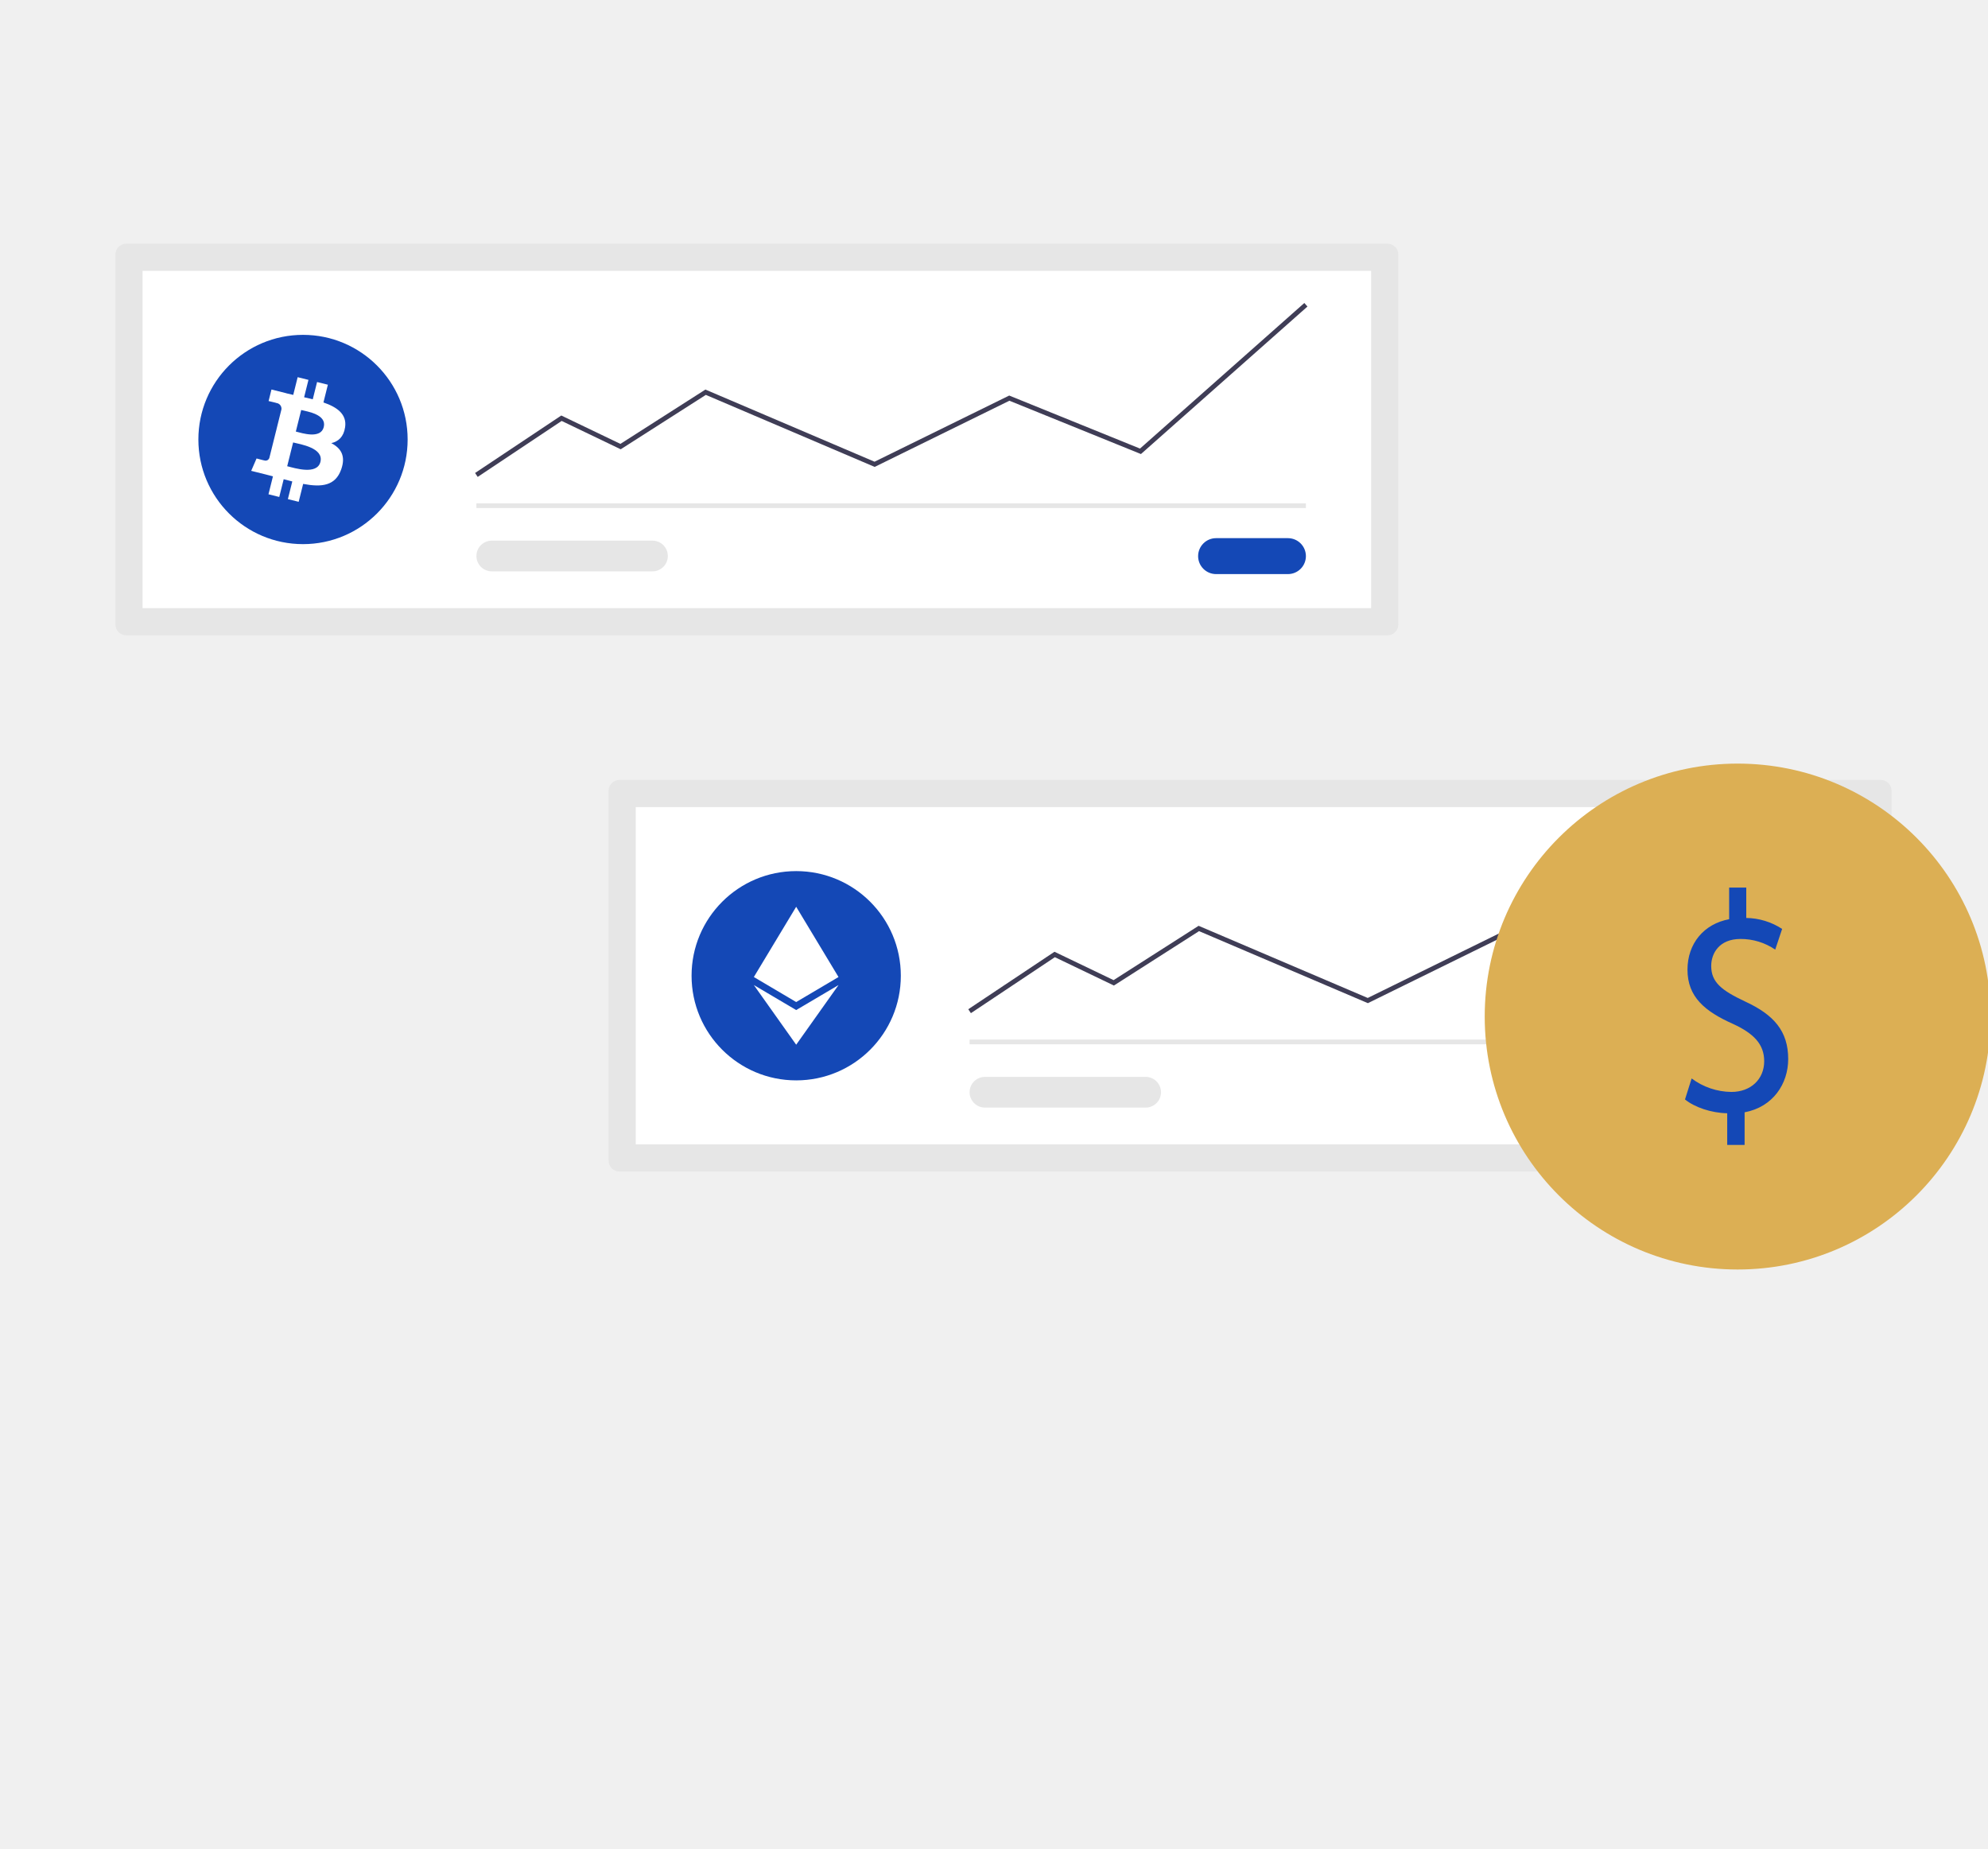
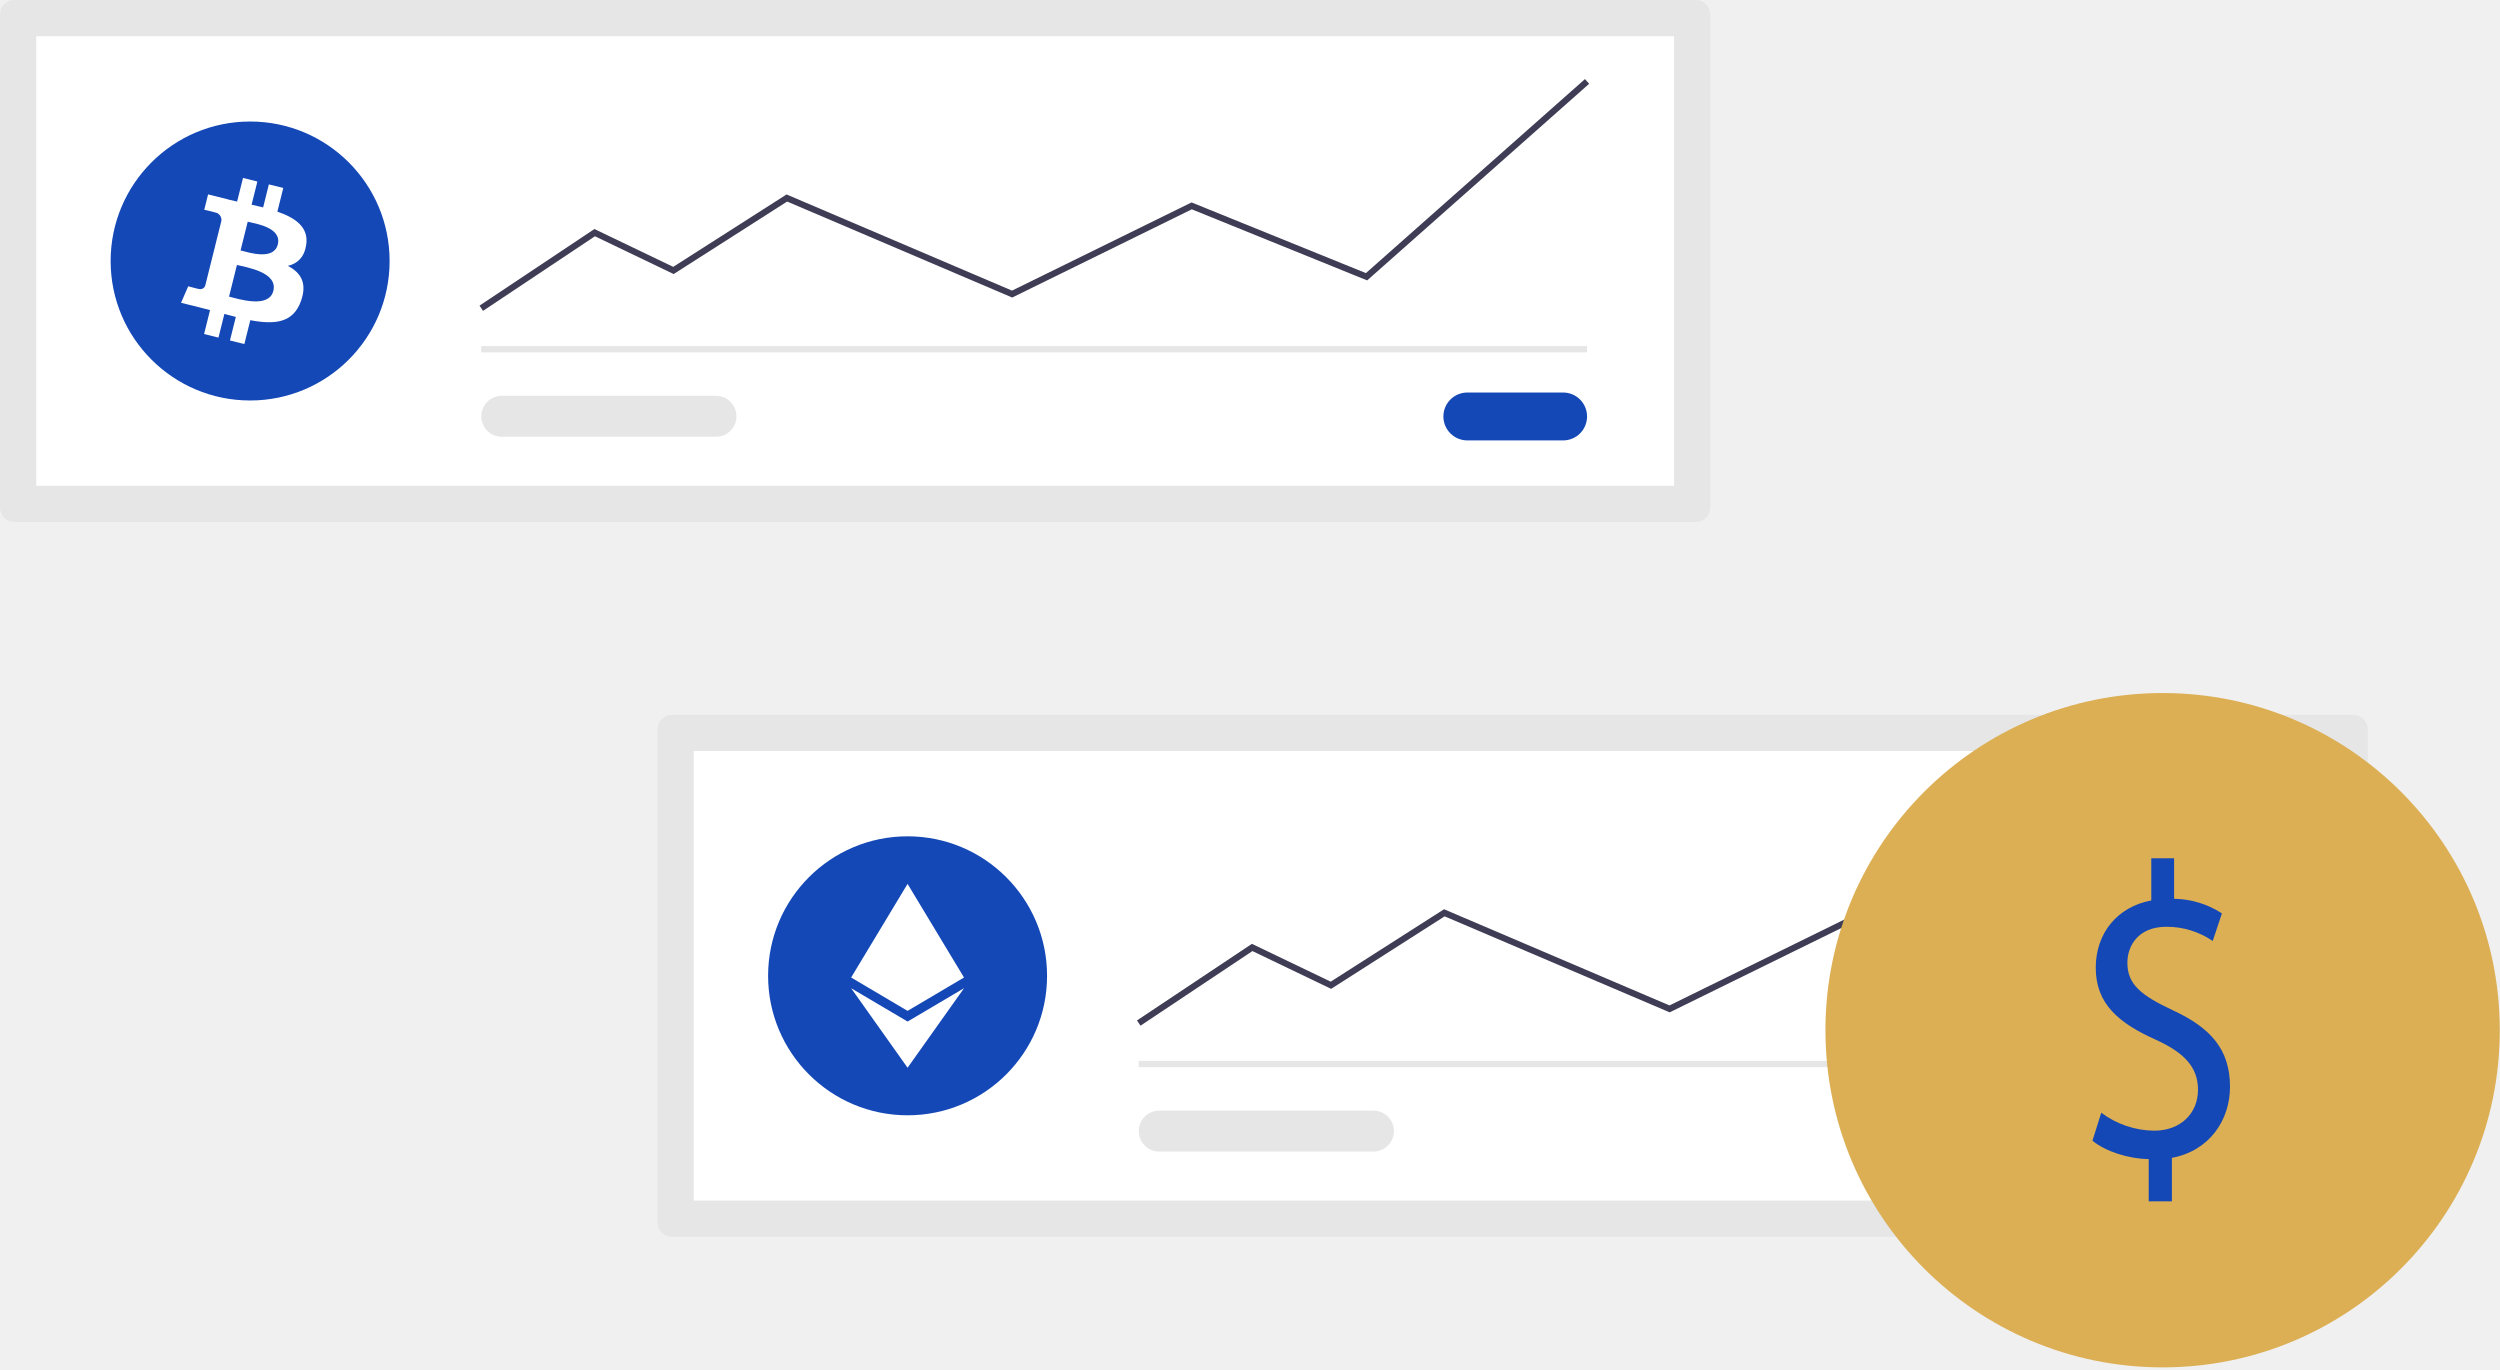
- <svg xmlns="http://www.w3.org/2000/svg" width="300" height="279" viewBox="0 0 300 279" fill="none">
-   <mask id="mask0" mask-type="alpha" maskUnits="userSpaceOnUse" x="0" y="0" width="300" height="279">
-     <rect width="300" height="279" rx="30" fill="white" />
-   </mask>
-   <g mask="url(#mask0)">
-     <g clip-path="url(#clip0)">
-       <path d="M93.476 117.686C93.043 117.687 92.627 117.859 92.32 118.166C92.013 118.473 91.84 118.889 91.84 119.323V175.141C91.84 175.575 92.013 175.991 92.32 176.297C92.627 176.604 93.043 176.777 93.476 176.777H283.806C284.24 176.777 284.656 176.604 284.963 176.297C285.27 175.991 285.442 175.575 285.443 175.141V119.323C285.442 118.889 285.27 118.473 284.963 118.166C284.656 117.859 284.24 117.687 283.806 117.686L93.476 117.686Z" fill="#E6E6E6" />
-       <path d="M95.94 172.676H281.34V121.787H95.94V172.676Z" fill="white" />
-       <path d="M257.939 162.119C257.22 162.119 256.531 162.405 256.023 162.913C255.514 163.421 255.229 164.111 255.229 164.83C255.229 165.549 255.514 166.238 256.023 166.747C256.531 167.255 257.22 167.541 257.939 167.541H268.783C269.502 167.541 270.192 167.255 270.7 166.747C271.208 166.238 271.494 165.549 271.494 164.83C271.494 164.111 271.208 163.421 270.7 162.913C270.192 162.405 269.502 162.119 268.783 162.119H257.939Z" fill="#1448B6" />
-       <path d="M271.493 156.861H146.316V157.574H271.493V156.861Z" fill="#E6E6E6" />
-       <path d="M120.15 163.021C128.871 163.021 135.94 155.952 135.94 147.232C135.94 138.511 128.871 131.442 120.15 131.442C111.43 131.442 104.361 138.511 104.361 147.232C104.361 155.952 111.43 163.021 120.15 163.021Z" fill="#1448B6" />
-       <path d="M146.514 152.878L146.119 152.284L159.126 143.613L168.046 147.894L180.876 139.697L181.05 139.771L206.398 150.584L226.723 140.6L246.458 148.601L271.257 126.637L271.73 127.171L246.6 149.429L226.75 141.381L206.419 151.369L180.943 140.501L168.096 148.709L159.184 144.432L146.514 152.878Z" fill="#3F3D56" />
-       <path d="M148.634 162.492C148.02 162.492 147.43 162.736 146.995 163.171C146.561 163.606 146.316 164.195 146.316 164.81C146.316 165.425 146.561 166.014 146.995 166.449C147.43 166.884 148.02 167.128 148.634 167.128H172.885C173.5 167.128 174.09 166.884 174.524 166.449C174.959 166.014 175.203 165.425 175.203 164.81C175.203 164.195 174.959 163.606 174.524 163.171C174.09 162.736 173.5 162.492 172.885 162.492H148.634Z" fill="#E6E6E6" />
-       <path d="M120.148 157.638L126.54 148.636L120.148 152.41L113.76 148.636L120.148 157.638H120.148Z" fill="white" />
-       <path d="M120.148 151.201H120.148L126.536 147.425L120.148 136.825H120.148L113.76 147.425L120.148 151.201Z" fill="white" />
-       <path d="M19.048 36.771C18.614 36.771 18.198 36.944 17.892 37.251C17.585 37.557 17.412 37.973 17.412 38.407V94.225C17.412 94.659 17.585 95.075 17.892 95.382C18.198 95.689 18.614 95.861 19.048 95.862H209.378C209.812 95.861 210.228 95.689 210.535 95.382C210.842 95.075 211.014 94.659 211.015 94.225V38.407C211.014 37.973 210.842 37.557 210.535 37.251C210.228 36.944 209.812 36.771 209.378 36.771L19.048 36.771Z" fill="#E6E6E6" />
-       <path d="M21.514 91.761H206.914V40.872H21.514V91.761Z" fill="white" />
-       <path d="M183.513 81.204C182.794 81.204 182.105 81.489 181.596 81.998C181.088 82.506 180.802 83.196 180.802 83.915C180.802 84.634 181.088 85.323 181.596 85.832C182.105 86.34 182.794 86.626 183.513 86.626H194.357C195.076 86.626 195.765 86.34 196.274 85.832C196.782 85.323 197.068 84.634 197.068 83.915C197.068 83.196 196.782 82.506 196.274 81.998C195.765 81.489 195.076 81.204 194.357 81.204H183.513Z" fill="#1448B6" />
-       <path d="M197.067 75.945H71.89V76.659H197.067V75.945Z" fill="#E6E6E6" />
-       <path d="M45.726 82.106C54.446 82.106 61.515 75.037 61.515 66.316C61.515 57.596 54.446 50.527 45.726 50.527C37.005 50.527 29.936 57.596 29.936 66.316C29.936 75.037 37.005 82.106 45.726 82.106Z" fill="#1448B6" />
-       <path d="M72.088 71.962L71.692 71.369L84.7 62.697L93.62 66.979L106.45 58.782L106.623 58.856L131.972 69.669L152.296 59.685L172.032 67.686L196.83 45.721L197.303 46.255L172.174 68.513L152.324 60.466L131.993 70.453L106.516 59.586L93.669 67.794L84.757 63.516L72.088 71.962Z" fill="#3F3D56" />
-       <path d="M74.209 81.577C73.595 81.577 73.006 81.822 72.572 82.257C72.138 82.691 71.894 83.28 71.894 83.895C71.894 84.509 72.138 85.098 72.572 85.533C73.006 85.967 73.595 86.212 74.209 86.213H98.46C99.075 86.213 99.664 85.969 100.099 85.534C100.534 85.099 100.778 84.51 100.778 83.895C100.778 83.28 100.534 82.69 100.099 82.256C99.664 81.821 99.075 81.577 98.46 81.577H74.209Z" fill="#E6E6E6" />
-       <path d="M52.077 64.473C52.372 62.498 50.867 61.435 48.81 60.727L49.478 58.05L47.848 57.644L47.198 60.25C46.77 60.143 46.331 60.043 45.893 59.943L46.548 57.32L44.919 56.914L44.252 59.589C43.897 59.509 43.549 59.429 43.211 59.345L43.213 59.337L40.966 58.775L40.533 60.516C40.533 60.516 41.742 60.793 41.716 60.81C41.942 60.837 42.147 60.951 42.289 61.128C42.431 61.306 42.498 61.532 42.475 61.757L41.715 64.807C41.773 64.821 41.829 64.839 41.885 64.861L41.713 64.818L40.647 69.09C40.623 69.164 40.586 69.234 40.535 69.293C40.485 69.353 40.423 69.403 40.354 69.439C40.285 69.474 40.209 69.496 40.131 69.503C40.053 69.51 39.975 69.501 39.9 69.477C39.916 69.5 38.716 69.181 38.716 69.181L37.907 71.047L40.028 71.575C40.422 71.674 40.809 71.778 41.189 71.875L40.515 74.583L42.142 74.989L42.81 72.31C43.254 72.431 43.686 72.542 44.108 72.647L43.443 75.313L45.072 75.719L45.746 73.017C48.525 73.543 50.614 73.331 51.493 70.818C52.201 68.795 51.458 67.628 49.996 66.867C51.06 66.62 51.862 65.92 52.076 64.473L52.077 64.473ZM48.354 69.693C47.85 71.717 44.444 70.623 43.339 70.349L44.233 66.762C45.338 67.038 48.879 67.584 48.354 69.693H48.354ZM48.857 64.444C48.398 66.285 45.562 65.35 44.642 65.12L45.453 61.867C46.374 62.097 49.336 62.524 48.857 64.444Z" fill="white" />
-       <path d="M262.219 191.558C283.299 191.558 300.387 174.469 300.387 153.39C300.387 132.311 283.299 115.222 262.219 115.222C241.14 115.222 224.052 132.311 224.052 153.39C224.052 174.469 241.14 191.558 262.219 191.558Z" fill="#DCAF54" />
-       <path d="M260.646 172.759V167.982C258.231 167.935 255.733 167.083 254.276 165.9L255.275 162.731C257.007 164.029 259.107 164.741 261.271 164.765C264.227 164.765 266.226 162.826 266.226 160.13C266.226 157.528 264.602 155.92 261.521 154.501C257.274 152.609 254.651 150.433 254.651 146.318C254.651 142.391 257.107 139.411 260.938 138.702V133.924H263.52V138.513C265.444 138.539 267.322 139.113 268.933 140.168L267.891 143.29C266.347 142.233 264.517 141.672 262.645 141.682C259.439 141.682 258.231 143.858 258.231 145.75C258.231 148.21 259.772 149.439 263.395 151.142C267.683 153.129 269.849 155.589 269.849 159.798C269.849 163.535 267.558 167.036 263.27 167.839V172.759H260.646Z" fill="#1448B6" />
-     </g>
-   </g>
-   <defs>
-     <clipPath id="clip0">
-       <rect width="299.386" height="280" fill="white" transform="translate(1 7)" />
-     </clipPath>
-   </defs>
+ <svg xmlns="http://www.w3.org/2000/svg" width="283" height="155" viewBox="0 0 283 155" fill="none">
+   <path d="M76.065 80.915C75.631 80.916 75.215 81.088 74.908 81.395C74.601 81.702 74.429 82.118 74.428 82.552V138.37C74.429 138.804 74.601 139.22 74.908 139.527C75.215 139.833 75.631 140.006 76.065 140.006H266.395C266.829 140.006 267.245 139.833 267.551 139.527C267.858 139.22 268.031 138.804 268.031 138.37V82.552C268.031 82.118 267.858 81.702 267.551 81.395C267.245 81.088 266.829 80.916 266.395 80.915L76.065 80.915Z" fill="#E6E6E6" />
+   <path d="M78.528 135.905H263.929V85.016H78.528V135.905Z" fill="white" />
+   <path d="M240.528 125.348C239.809 125.348 239.119 125.634 238.611 126.142C238.103 126.651 237.817 127.34 237.817 128.059C237.817 128.778 238.103 129.468 238.611 129.976C239.119 130.484 239.809 130.77 240.528 130.77H251.371C252.09 130.77 252.78 130.484 253.288 129.976C253.797 129.468 254.082 128.778 254.082 128.059C254.082 127.34 253.797 126.651 253.288 126.142C252.78 125.634 252.09 125.348 251.371 125.348H240.528V125.348Z" fill="#1448B6" />
+   <path d="M254.081 120.09H128.905V120.803H254.081V120.09Z" fill="#E6E6E6" />
+   <path d="M102.739 126.251C111.459 126.251 118.528 119.181 118.528 110.461C118.528 101.741 111.459 94.671 102.739 94.671C94.019 94.671 86.949 101.741 86.949 110.461C86.949 119.181 94.019 126.251 102.739 126.251Z" fill="#1448B6" />
+   <path d="M129.103 116.107L128.707 115.514L141.715 106.842L150.635 111.124L163.464 102.927L163.638 103L188.986 113.814L209.311 103.83L229.047 111.83L253.845 89.866L254.318 90.4L229.189 112.658L209.339 104.611L189.007 114.598L163.532 103.73L150.684 111.938L141.773 107.661L129.103 116.107Z" fill="#3F3D56" />
+   <path d="M131.223 125.721C130.608 125.721 130.018 125.965 129.584 126.4C129.149 126.835 128.905 127.425 128.905 128.039C128.905 128.654 129.149 129.244 129.584 129.678C130.018 130.113 130.608 130.357 131.223 130.357H155.474C156.088 130.357 156.678 130.113 157.113 129.678C157.547 129.244 157.792 128.654 157.792 128.039C157.792 127.425 157.547 126.835 157.113 126.4C156.678 125.965 156.088 125.721 155.474 125.721H131.223Z" fill="#E6E6E6" />
+   <path d="M102.737 120.867L109.129 111.865L102.737 115.639L96.349 111.865L102.736 120.867H102.737Z" fill="white" />
+   <path d="M102.736 114.43H102.737L109.125 110.654L102.737 100.055H102.736L96.349 110.654L102.736 114.43Z" fill="white" />
+   <path d="M1.637 1.16478e-05C1.203 0.001 0.787 0.173 0.48 0.48C0.173 0.787 0.001 1.203 0 1.637V57.455C0.001 57.889 0.173 58.304 0.48 58.611C0.787 58.918 1.203 59.091 1.637 59.091H191.966C192.4 59.091 192.816 58.918 193.123 58.611C193.43 58.304 193.602 57.889 193.603 57.455V1.637C193.602 1.203 193.43 0.787 193.123 0.48C192.816 0.173 192.4 0.001 191.966 0L1.637 1.16478e-05Z" fill="#E6E6E6" />
+   <path d="M4.102 54.99H189.503V4.101H4.102V54.99Z" fill="white" />
+   <path d="M166.102 44.433C165.383 44.433 164.693 44.718 164.185 45.227C163.676 45.735 163.391 46.425 163.391 47.144C163.391 47.863 163.676 48.552 164.185 49.061C164.693 49.569 165.383 49.855 166.102 49.855H176.945C177.664 49.855 178.354 49.569 178.862 49.061C179.37 48.552 179.656 47.863 179.656 47.144C179.656 46.425 179.37 45.735 178.862 45.227C178.354 44.718 177.664 44.433 176.945 44.433H166.102Z" fill="#1448B6" />
+   <path d="M179.655 39.175H54.478V39.888H179.655V39.175Z" fill="#E6E6E6" />
+   <path d="M28.314 45.335C37.034 45.335 44.104 38.266 44.104 29.546C44.104 20.825 37.034 13.756 28.314 13.756C19.594 13.756 12.524 20.825 12.524 29.546C12.524 38.266 19.594 45.335 28.314 45.335Z" fill="#1448B6" />
+   <path d="M54.676 35.192L54.281 34.598L67.288 25.926L76.208 30.208L89.038 22.011L89.211 22.085L114.56 32.898L134.884 22.914L154.62 30.915L179.419 8.951L179.891 9.485L154.762 31.742L134.912 23.695L114.581 33.682L89.105 22.815L76.258 31.023L67.346 26.745L54.676 35.192Z" fill="#3F3D56" />
+   <path d="M56.797 44.806C56.183 44.807 55.594 45.051 55.16 45.486C54.726 45.92 54.482 46.51 54.482 47.124C54.482 47.738 54.726 48.327 55.16 48.762C55.594 49.197 56.183 49.441 56.797 49.442H81.048C81.663 49.442 82.253 49.198 82.687 48.763C83.122 48.328 83.366 47.739 83.366 47.124C83.366 46.509 83.122 45.919 82.687 45.485C82.253 45.05 81.663 44.806 81.048 44.806H56.797Z" fill="#E6E6E6" />
+   <path d="M34.665 27.703C34.96 25.727 33.456 24.665 31.399 23.956L32.066 21.279L30.436 20.873L29.787 23.479C29.359 23.373 28.919 23.272 28.482 23.172L29.136 20.549L27.508 20.143L26.84 22.819C26.485 22.738 26.137 22.658 25.8 22.574L25.802 22.566L23.555 22.005L23.121 23.745C23.121 23.745 24.33 24.022 24.305 24.039C24.53 24.066 24.736 24.18 24.878 24.358C25.02 24.535 25.087 24.761 25.064 24.987L24.303 28.036C24.361 28.05 24.418 28.068 24.473 28.09L24.301 28.047L23.235 32.319C23.212 32.394 23.174 32.463 23.124 32.523C23.073 32.582 23.012 32.632 22.942 32.668C22.873 32.704 22.797 32.726 22.719 32.732C22.642 32.739 22.563 32.73 22.489 32.706C22.505 32.73 21.304 32.41 21.304 32.41L20.496 34.276L22.616 34.804C23.011 34.903 23.397 35.007 23.777 35.104L23.103 37.812L24.73 38.218L25.399 35.539C25.843 35.66 26.274 35.771 26.697 35.876L26.031 38.542L27.66 38.948L28.335 36.246C31.113 36.772 33.203 36.56 34.081 34.047C34.789 32.024 34.046 30.857 32.584 30.096C33.649 29.849 34.451 29.149 34.665 27.703L34.665 27.703ZM30.942 32.923C30.438 34.946 27.032 33.853 25.927 33.578L26.822 29.991C27.926 30.267 31.467 30.813 30.943 32.923H30.942ZM31.446 27.673C30.986 29.514 28.151 28.579 27.231 28.349L28.042 25.097C28.962 25.326 31.924 25.754 31.446 27.673V27.673Z" fill="white" />
+   <path d="M244.808 154.787C265.887 154.787 282.975 137.699 282.975 116.619C282.975 95.54 265.887 78.452 244.808 78.452C223.728 78.452 206.64 95.54 206.64 116.619C206.64 137.699 223.728 154.787 244.808 154.787Z" fill="#DCAF54" />
+   <path d="M243.235 135.988V131.211C240.82 131.164 238.322 130.312 236.864 129.13L237.863 125.961C239.595 127.258 241.695 127.971 243.859 127.994C246.816 127.994 248.814 126.055 248.814 123.359C248.814 120.757 247.19 119.149 244.109 117.73C239.862 115.838 237.239 113.662 237.239 109.547C237.239 105.621 239.696 102.641 243.526 101.931V97.154H246.108V101.742C248.033 101.768 249.911 102.343 251.521 103.398L250.48 106.52C248.935 105.462 247.105 104.901 245.233 104.911C242.027 104.911 240.82 107.087 240.82 108.979C240.82 111.439 242.36 112.669 245.983 114.372C250.272 116.358 252.437 118.818 252.437 123.028C252.437 126.765 250.147 130.265 245.858 131.069V135.988H243.235Z" fill="#1448B6" />
</svg>
